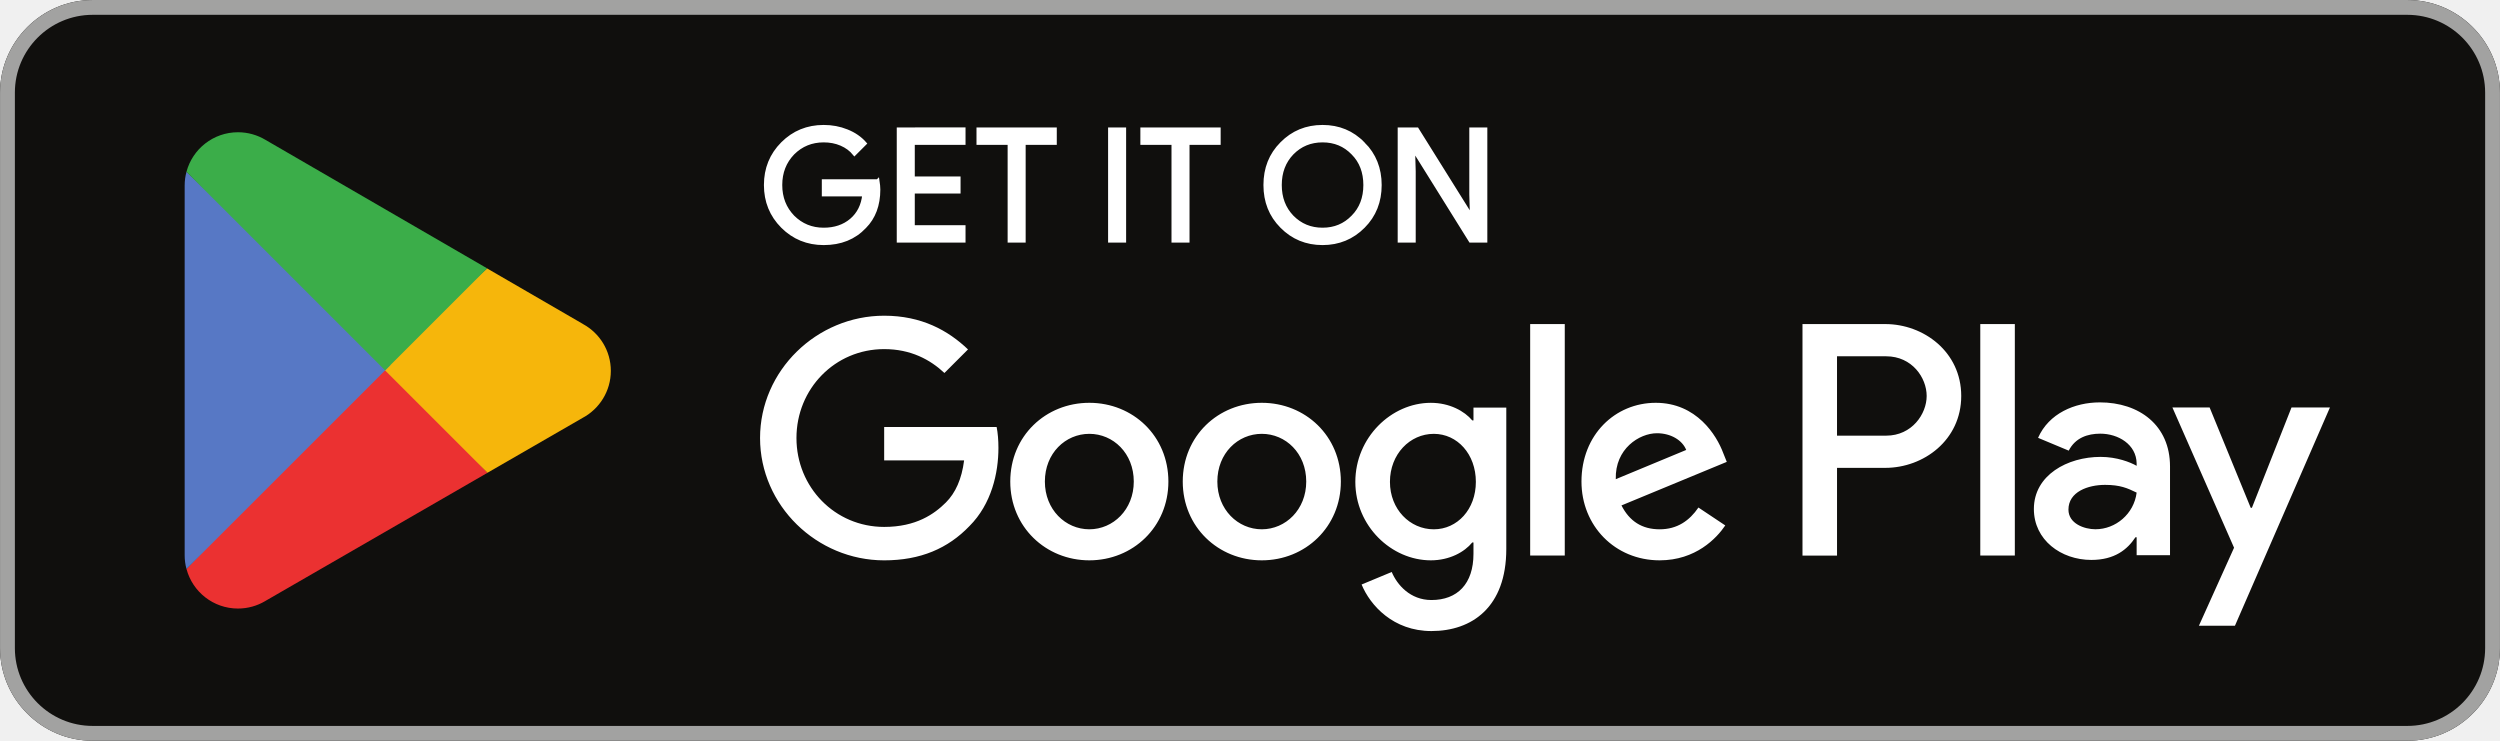
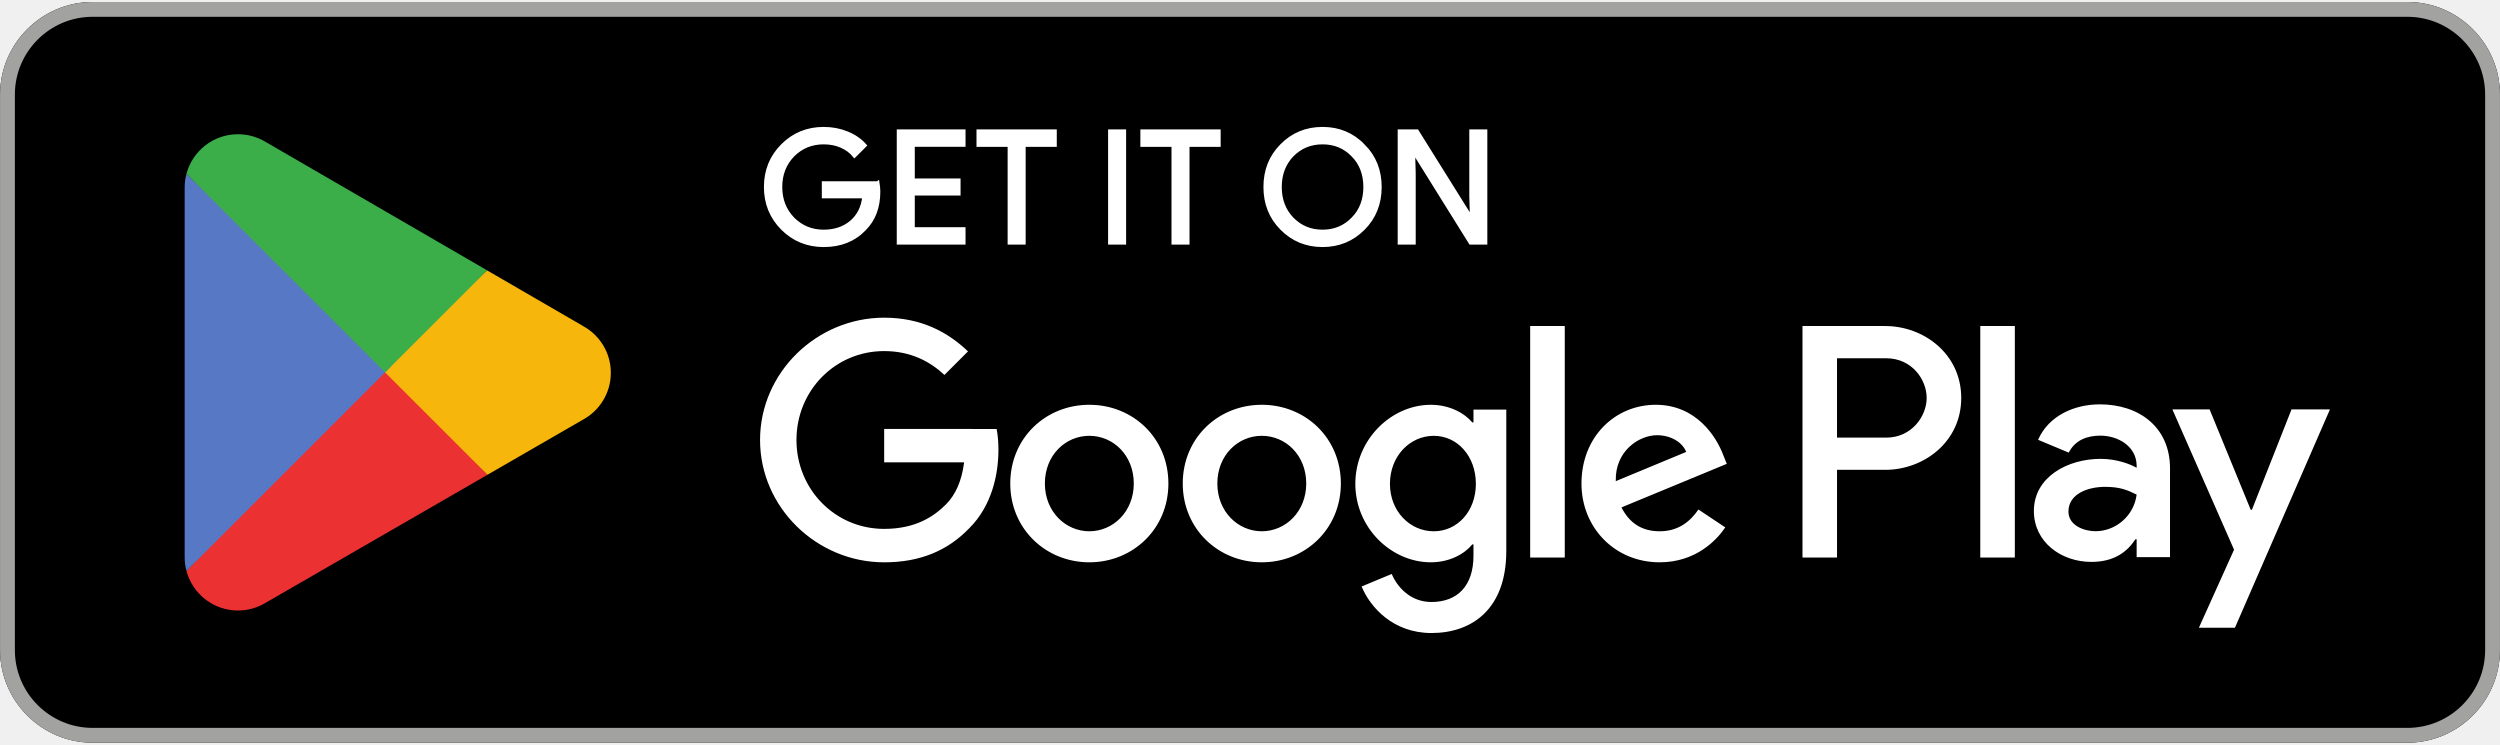
- <svg xmlns="http://www.w3.org/2000/svg" id="svg51" width="180" height="53.333" version="1.1" viewBox="0 0 180 53.333" xml:space="preserve">
-   <path id="path11" d="m173.33 53.333h-166.66c-3.667 0-6.667-3-6.667-6.667v-39.999c0-3.667 3-6.667 6.667-6.667h166.66c3.667 0 6.667 3 6.667 6.667v39.999c0 3.667-3 6.667-6.667 6.667" fill="#100f0d" stroke-width=".133" />
+ <svg xmlns="http://www.w3.org/2000/svg" id="svg51" width="564" height="168" version="1.1" viewBox="0 0 180 53.333" xml:space="preserve">
+   <path id="path11" d="m173.33 53.333h-166.66c-3.667 0-6.667-3-6.667-6.667v-39.999c0-3.667 3-6.667 6.667-6.667h166.66c3.667 0 6.667 3 6.667 6.667v39.999c0 3.667-3 6.667-6.667 6.667" fill="#000000" stroke-width=".133" />
  <path id="path13" d="m173.33 1e-3h-166.66c-3.667 0-6.667 3-6.667 6.667v39.999c0 3.667 3 6.667 6.667 6.667h166.66c3.667 0 6.667-3 6.667-6.667v-39.999c0-3.667-3-6.667-6.667-6.667zm0 1.066c3.088 0 5.6 2.513 5.6 5.6v39.999c0 3.088-2.512 5.6-5.6 5.6h-166.66c-3.088 0-5.599-2.513-5.599-5.6v-39.999c0-3.088 2.511-5.6 5.599-5.6h166.66" fill="#a2a2a1" stroke-width=".133" />
  <path id="path35" d="m142.58 40h2.488v-16.669h-2.488zm22.409-10.664-2.852 7.226h-0.085l-2.96-7.226h-2.68l4.44 10.1-2.532 5.619h2.595l6.841-15.718zm-14.11 8.771c-0.813 0-1.951-0.408-1.951-1.416 0-1.286 1.416-1.78 2.637-1.78 1.093 0 1.609 0.235 2.273 0.557-0.193 1.544-1.523 2.638-2.96 2.638zm0.301-9.135c-1.801 0-3.667 0.794-4.439 2.552l2.208 0.922c0.472-0.922 1.351-1.222 2.273-1.222 1.287 0 2.595 0.771 2.616 2.144v0.171c-0.451-0.257-1.416-0.643-2.595-0.643-2.381 0-4.804 1.308-4.804 3.752 0 2.23 1.952 3.667 4.139 3.667 1.672 0 2.596-0.751 3.173-1.63h0.087v1.287h2.403v-6.391c0-2.959-2.211-4.61-5.061-4.61zm-15.376 2.394h-3.539v-5.713h3.539c1.86 0 2.916 1.54 2.916 2.857 0 1.292-1.056 2.857-2.916 2.857zm-0.064-8.034h-5.961v16.669h2.487v-6.315h3.475c2.757 0 5.468-1.996 5.468-5.176 0-3.18-2.711-5.177-5.468-5.177zm-32.507 14.778c-1.719 0-3.157-1.44-3.157-3.415 0-1.998 1.438-3.458 3.157-3.458 1.697 0 3.029 1.46 3.029 3.458 0 1.975-1.332 3.415-3.029 3.415zm2.857-7.84h-0.086c-0.558-0.666-1.633-1.267-2.985-1.267-2.836 0-5.435 2.492-5.435 5.692 0 3.179 2.599 5.649 5.435 5.649 1.353 0 2.427-0.602 2.985-1.288h0.086v0.816c0 2.17-1.16 3.33-3.029 3.33-1.524 0-2.47-1.095-2.857-2.019l-2.169 0.902c0.622 1.503 2.276 3.351 5.026 3.351 2.922 0 5.392-1.719 5.392-5.908v-10.181h-2.363zm4.082 9.73h2.491v-16.669h-2.491zm6.164-5.499c-0.064-2.191 1.698-3.308 2.965-3.308 0.989 0 1.825 0.494 2.106 1.203zm7.733-1.891c-0.472-1.267-1.911-3.608-4.854-3.608-2.922 0-5.349 2.298-5.349 5.671 0 3.179 2.406 5.671 5.628 5.671 2.599 0 4.103-1.589 4.726-2.513l-1.933-1.289c-0.645 0.945-1.525 1.568-2.793 1.568-1.267 0-2.169-0.58-2.748-1.719l7.582-3.136zm-60.409-1.868v2.406h5.756c-0.172 1.353-0.623 2.341-1.31 3.029-0.838 0.837-2.148 1.761-4.446 1.761-3.544 0-6.315-2.857-6.315-6.401s2.771-6.401 6.315-6.401c1.912 0 3.308 0.752 4.339 1.719l1.697-1.697c-1.44-1.375-3.351-2.427-6.036-2.427-4.855 0-8.936 3.952-8.936 8.807 0 4.854 4.081 8.807 8.936 8.807 2.62 0 4.597-0.859 6.143-2.47 1.59-1.59 2.084-3.823 2.084-5.628 0-0.558-0.043-1.073-0.129-1.503zm14.772 7.367c-1.719 0-3.201-1.418-3.201-3.437 0-2.041 1.482-3.436 3.201-3.436 1.718 0 3.2 1.396 3.2 3.436 0 2.019-1.482 3.437-3.2 3.437zm0-9.107c-3.137 0-5.693 2.384-5.693 5.671 0 3.265 2.556 5.671 5.693 5.671 3.136 0 5.692-2.406 5.692-5.671 0-3.287-2.556-5.671-5.692-5.671zm12.417 9.107c-1.718 0-3.2-1.418-3.2-3.437 0-2.041 1.483-3.436 3.2-3.436 1.719 0 3.2 1.396 3.2 3.436 0 2.019-1.482 3.437-3.2 3.437zm0-9.107c-3.136 0-5.691 2.384-5.691 5.671 0 3.265 2.556 5.671 5.691 5.671 3.137 0 5.693-2.406 5.693-5.671 0-3.287-2.556-5.671-5.693-5.671" fill="#fff" stroke-width=".133" />
  <path id="path37" d="m27.622 25.899-14.194 15.066c5.34e-4 0.003 0.002 0.006 0.002 0.009 0.435 1.636 1.93 2.841 3.703 2.841 0.709 0 1.375-0.192 1.945-0.528l0.045-0.027 15.978-9.22-7.479-8.141" fill="#eb3131" stroke-width=".133" />
  <path id="path39" d="m41.983 23.334-0.014-0.009-6.898-3.999-7.772 6.916 7.799 7.798 6.862-3.959c1.203-0.649 2.02-1.918 2.02-3.38 0-1.452-0.806-2.714-1.997-3.365" fill="#f6b60b" stroke-width=".133" />
  <path id="path41" d="m13.426 12.37c-0.085 0.315-0.13 0.644-0.13 0.987v26.623c0 0.342 0.044 0.672 0.131 0.986l14.684-14.681-14.684-13.914" fill="#5778c5" stroke-width=".133" />
  <path id="path43" d="m27.727 26.668 7.347-7.345-15.96-9.253c-0.58-0.347-1.257-0.548-1.982-0.548-1.773 0-3.27 1.207-3.705 2.845-5.34e-4 0.002-5.34e-4 0.003-5.34e-4 0.004l14.3 14.298" fill="#3bad49" stroke-width=".133" />
  <path id="path33" d="m63.193 13.042h-3.889v0.963h2.915c-0.079 0.785-0.392 1.402-0.919 1.85-0.527 0.448-1.2 0.673-1.996 0.673-0.873 0-1.613-0.304-2.219-0.908-0.594-0.617-0.896-1.379-0.896-2.298 0-0.919 0.302-1.681 0.896-2.298 0.606-0.604 1.346-0.906 2.219-0.906 0.448 0 0.875 0.077 1.267 0.246 0.392 0.169 0.706 0.404 0.952 0.706l0.74-0.74c-0.335-0.381-0.76-0.673-1.288-0.885-0.527-0.213-1.077-0.315-1.671-0.315-1.165 0-2.152 0.404-2.958 1.21-0.806 0.808-1.21 1.804-1.21 2.981 0 1.177 0.404 2.175 1.21 2.981 0.806 0.806 1.794 1.21 2.958 1.21 1.223 0 2.198-0.392 2.948-1.188 0.66-0.662 0.998-1.558 0.998-2.679 0-0.19-0.023-0.392-0.056-0.604zm1.507-3.733v8.025h4.685v-0.985h-3.654v-2.546h3.296v-0.963h-3.296v-2.544h3.654v-0.988zm11.255 0.988v-0.988h-5.514v0.988h2.242v7.037h1.031v-7.037zm4.992-0.988h-1.031v8.025h1.031zm6.807 0.988v-0.988h-5.514v0.988h2.241v7.037h1.031v-7.037zm10.406 0.056c-0.796-0.819-1.771-1.223-2.935-1.223-1.167 0-2.142 0.404-2.937 1.21-0.796 0.796-1.187 1.794-1.187 2.981s0.392 2.185 1.187 2.981c0.796 0.806 1.771 1.21 2.937 1.21 1.154 0 2.139-0.404 2.935-1.21 0.796-0.796 1.187-1.794 1.187-2.981 0-1.177-0.392-2.173-1.187-2.969zm-5.133 0.671c0.594-0.604 1.323-0.906 2.198-0.906 0.873 0 1.602 0.302 2.185 0.906 0.594 0.594 0.885 1.369 0.885 2.298 0 0.931-0.292 1.704-0.885 2.298-0.583 0.604-1.312 0.908-2.185 0.908-0.875 0-1.604-0.304-2.198-0.908-0.581-0.606-0.873-1.367-0.873-2.298 0-0.929 0.292-1.692 0.873-2.298zm8.771 1.312-0.044-1.548h0.044l4.079 6.546h1.077v-8.025h-1.031v4.696l0.044 1.548h-0.044l-3.9-6.244h-1.256v8.025h1.031z" fill="#fff" stroke="#fff" stroke-miterlimit="10" stroke-width=".267" />
</svg>
